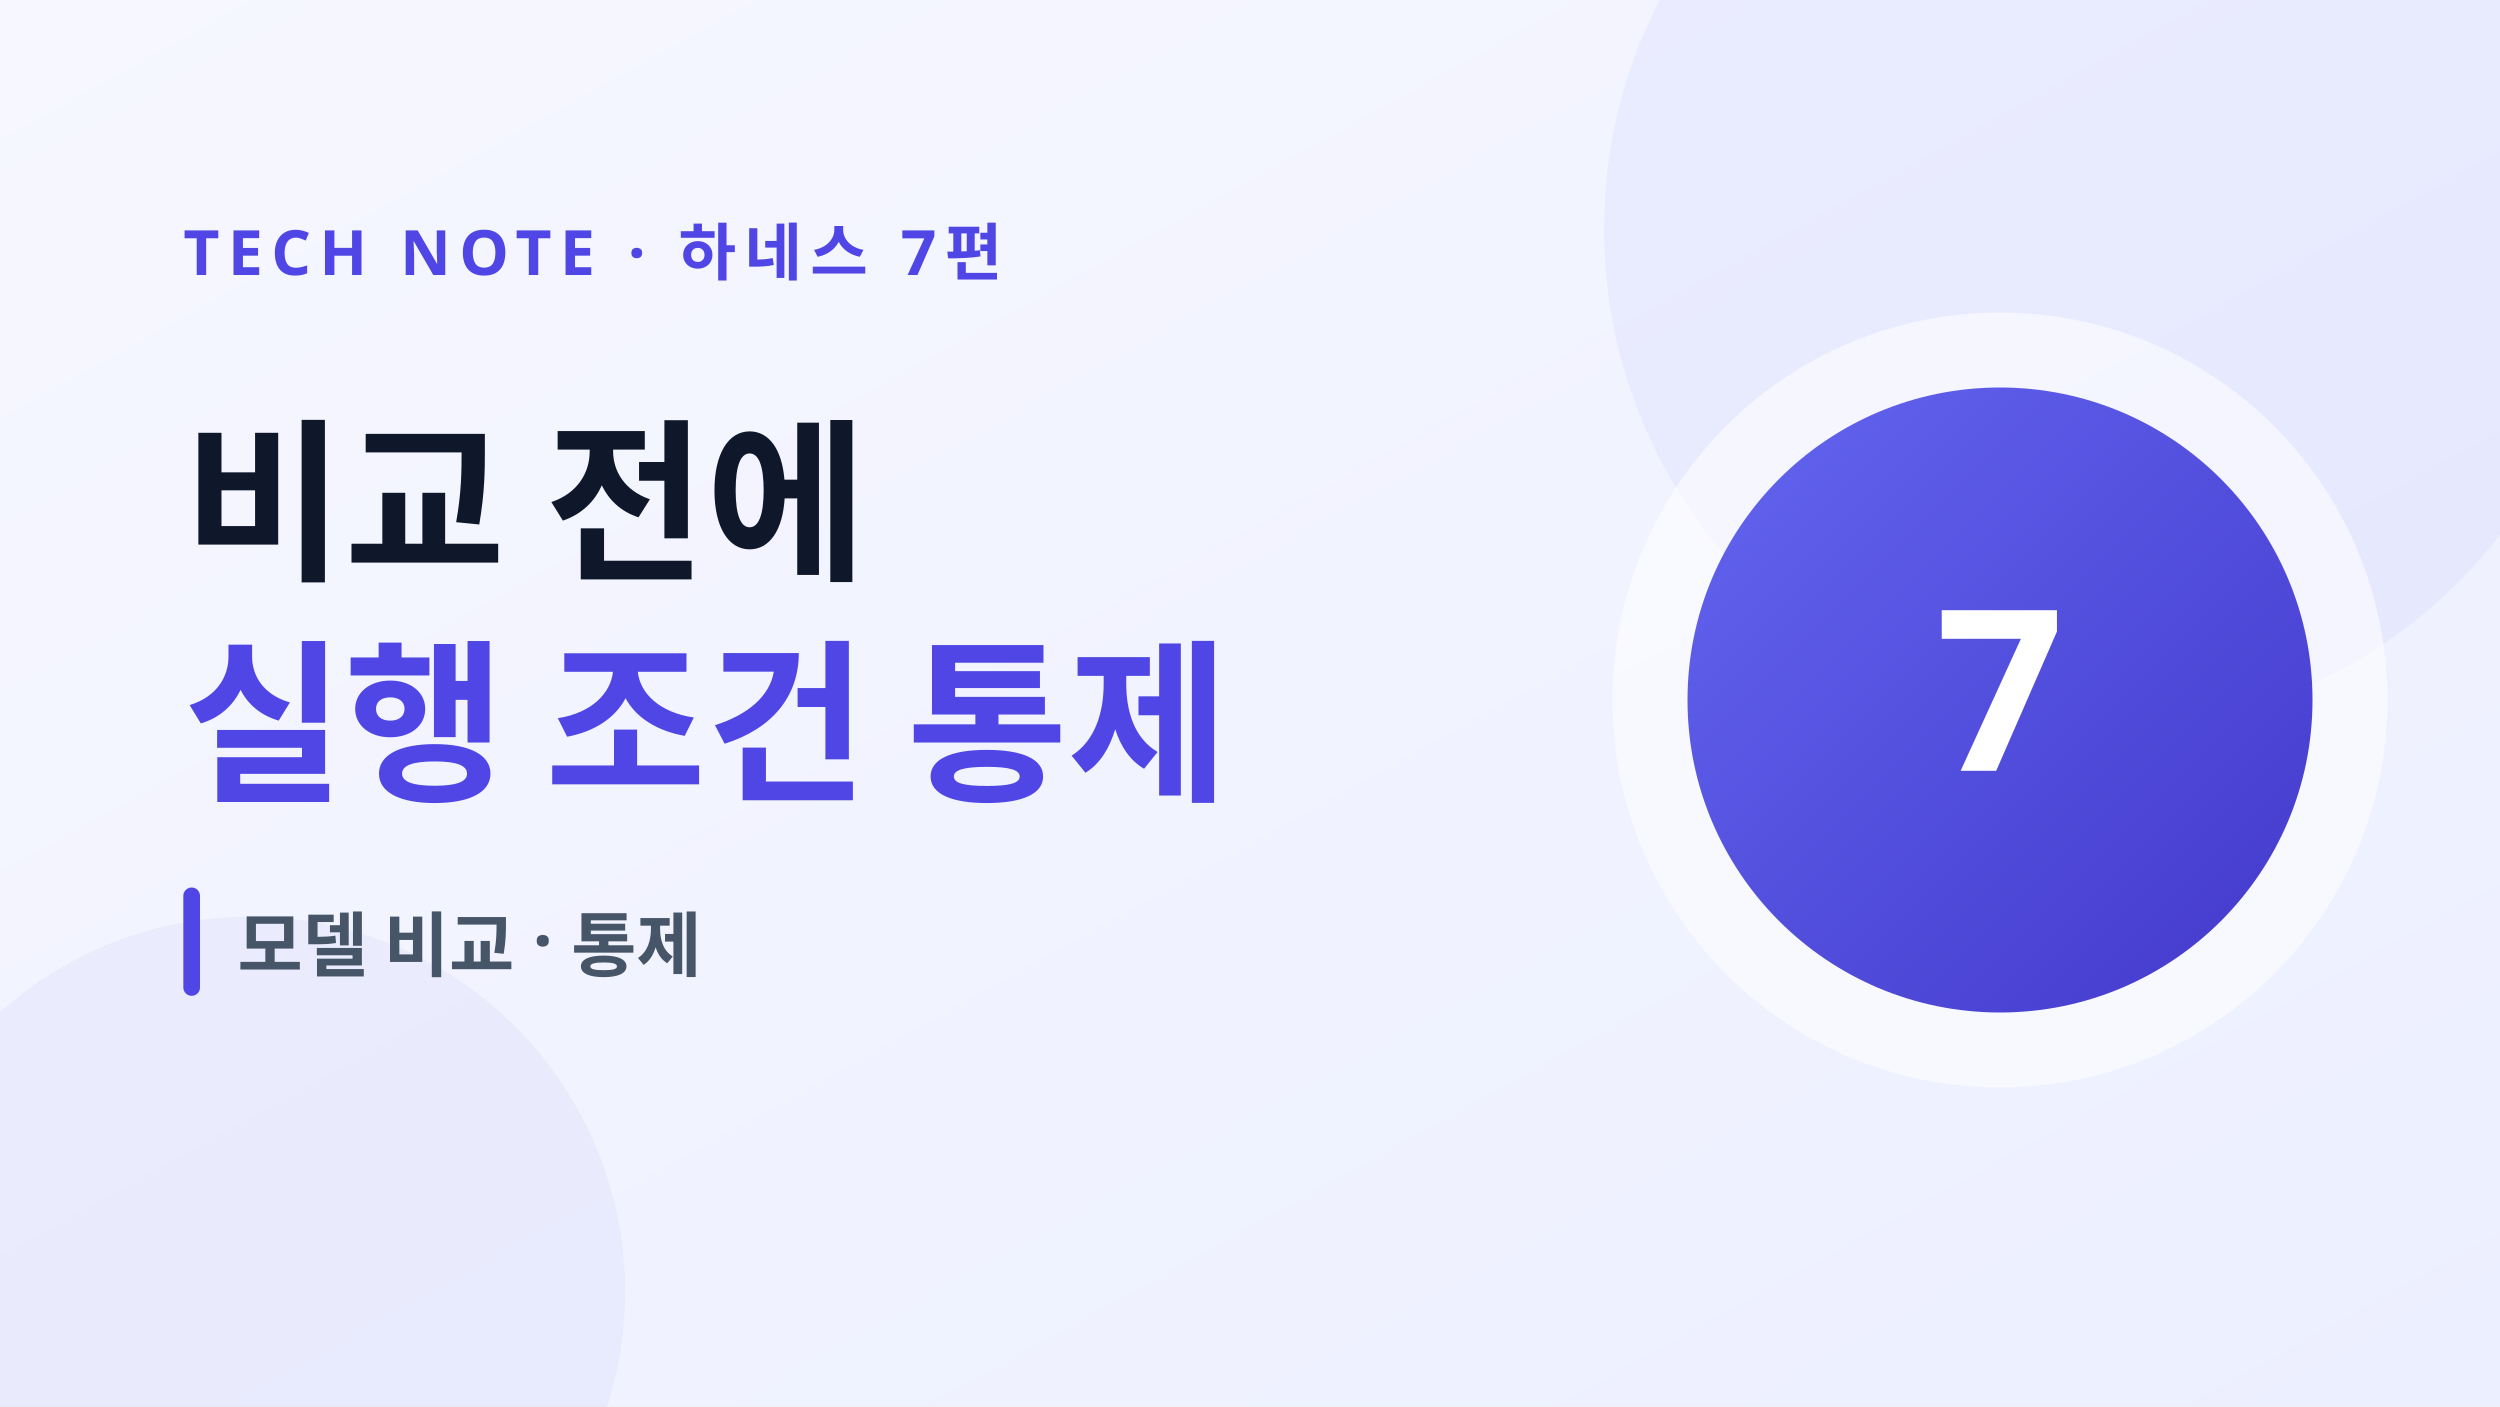
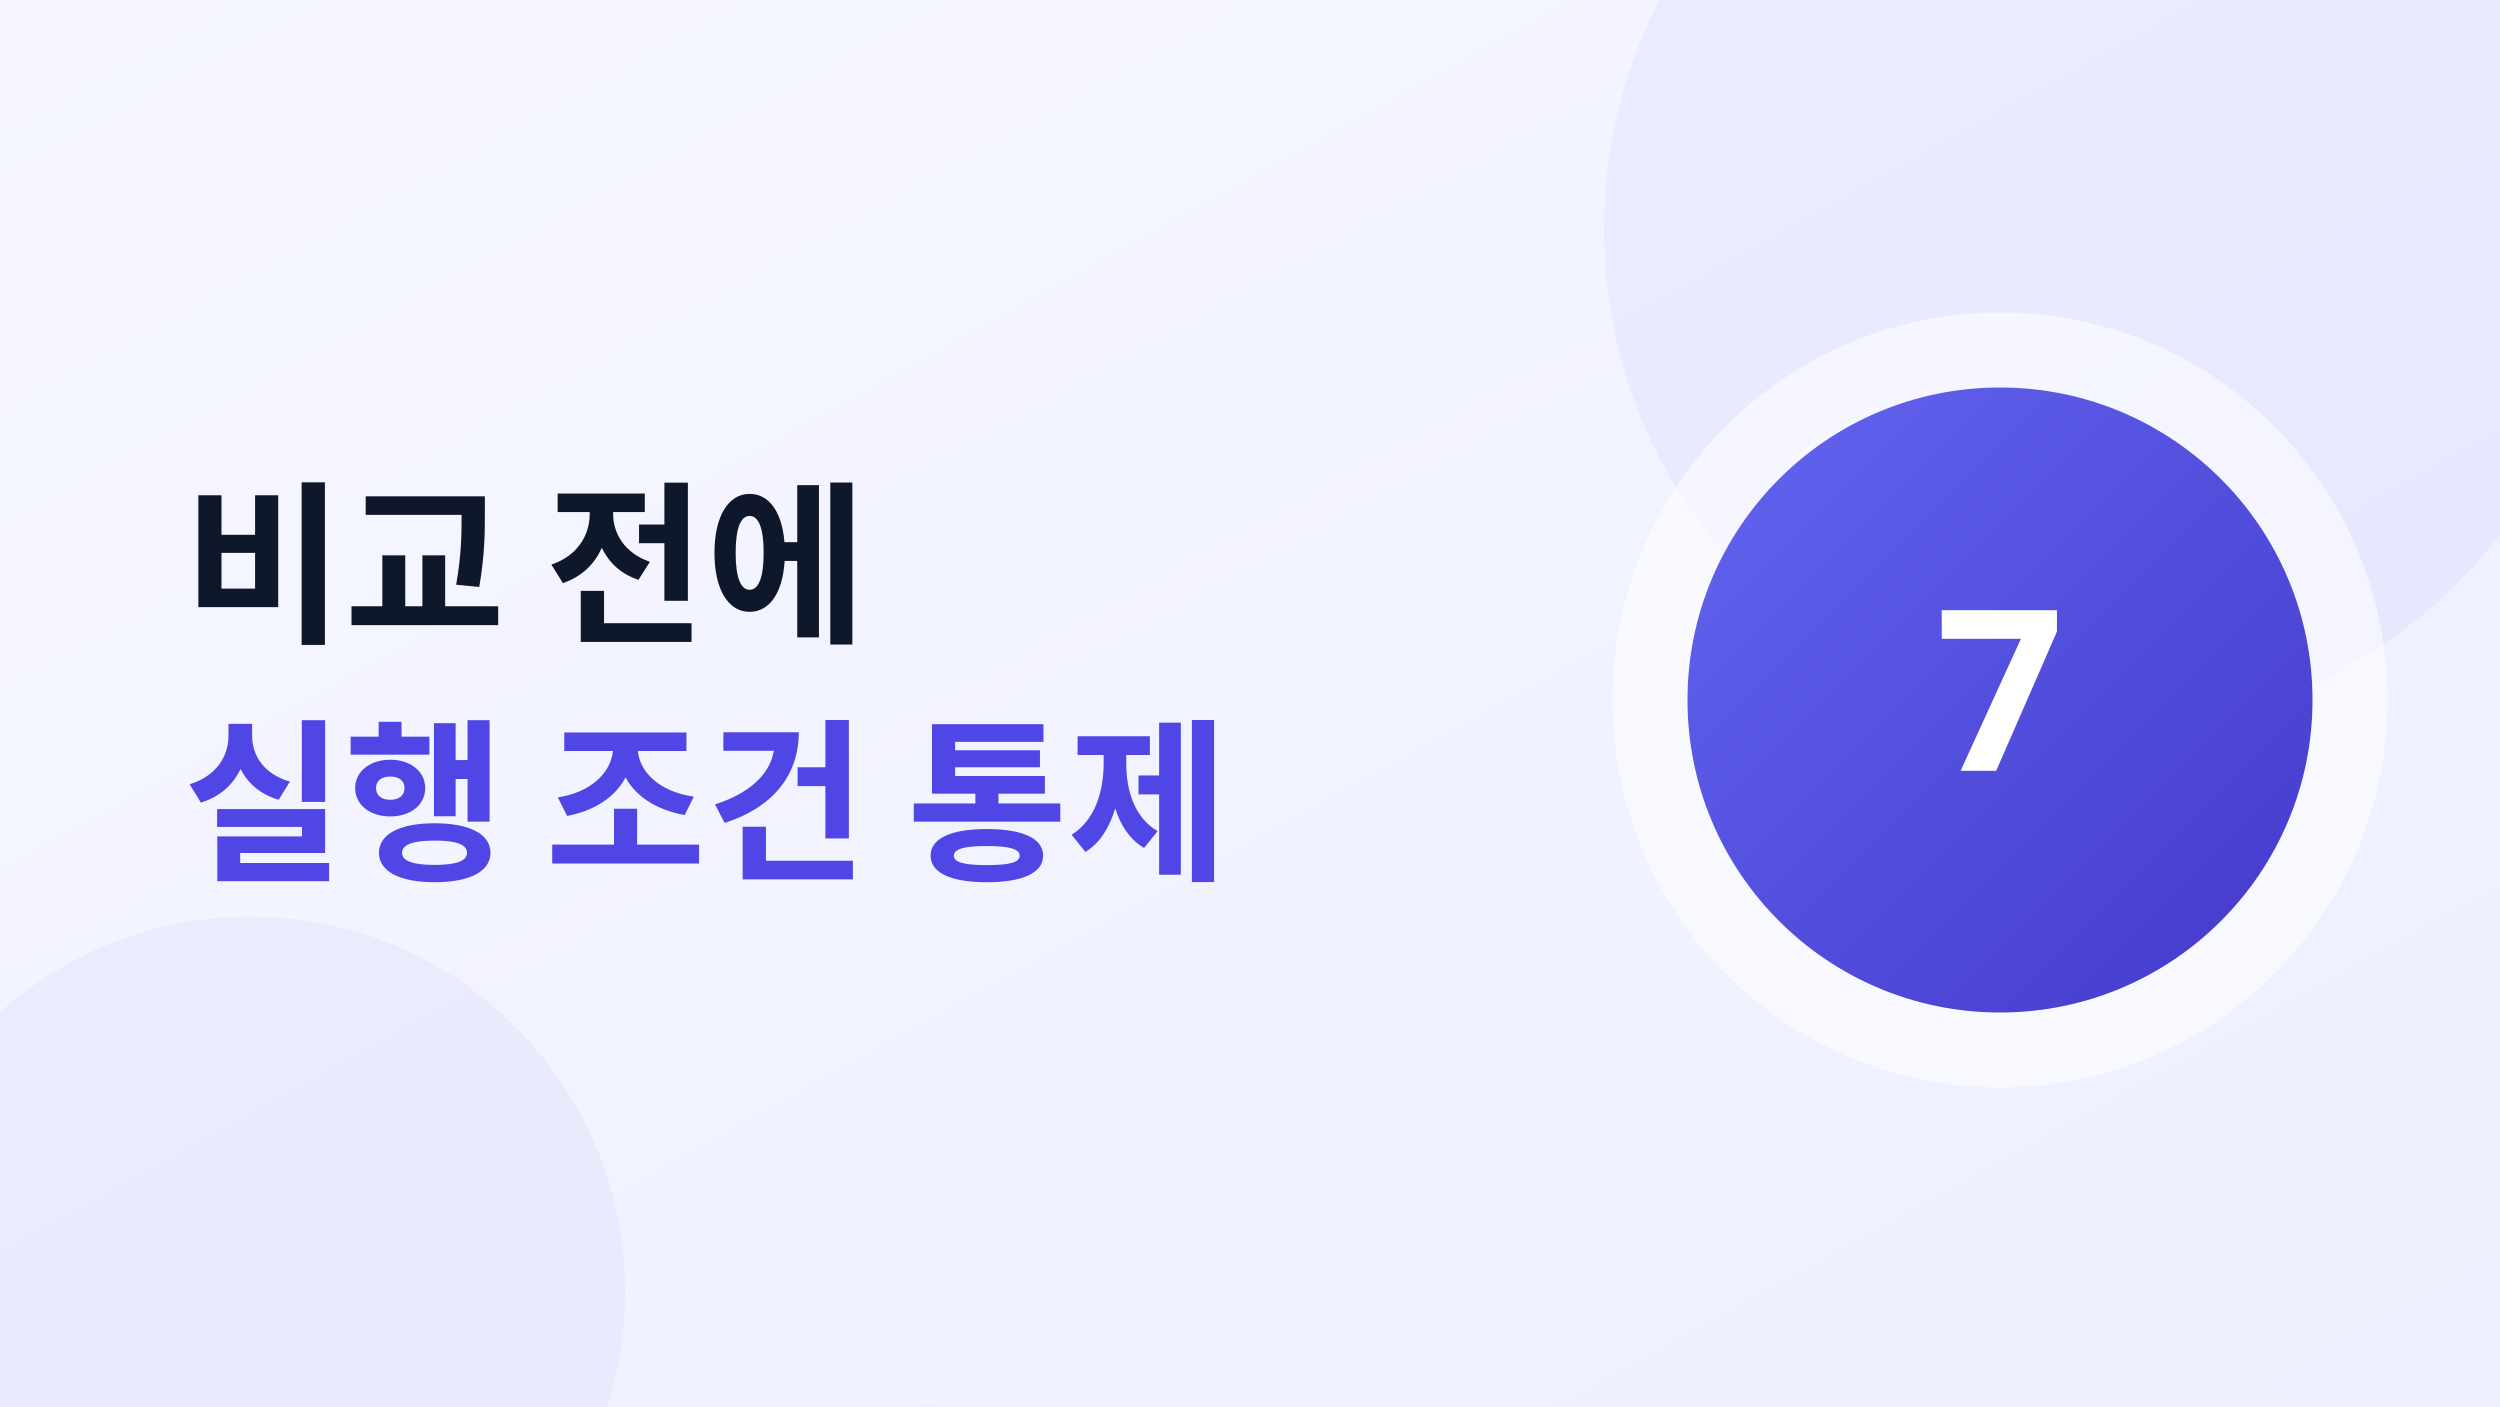
<svg xmlns="http://www.w3.org/2000/svg" viewBox="0 0 1200 675" role="img" aria-label="TECH NOTE · 하네스 7편 — 비교 전에 실행 조건 통제">
  <defs>
    <linearGradient id="bg" x1="0" y1="0" x2="1" y2="1">
      <stop offset="0" stop-color="#f6f7ff" />
      <stop offset="1" stop-color="#ecefff" />
    </linearGradient>
    <linearGradient id="badge" x1="0" y1="0" x2="1" y2="1">
      <stop offset="0" stop-color="#6366f1" />
      <stop offset="1" stop-color="#4338ca" />
    </linearGradient>
  </defs>
  <rect width="1200" height="675" fill="url(#bg)" />
  <circle cx="1010" cy="110" r="240" fill="#6366f1" opacity="0.07" />
  <circle cx="120" cy="620" r="180" fill="#4338ca" opacity="0.05" />
-   <text x="88" y="132" font-family="Pretendard,'Pretendard Variable','Malgun Gothic','Apple SD Gothic Neo','Noto Sans KR',sans-serif" font-size="30" font-weight="700" letter-spacing="4" fill="#4f46e5">TECH NOTE · 하네스 7편</text>
-   <text x="88" y="272" font-family="Pretendard,'Pretendard Variable','Malgun Gothic','Apple SD Gothic Neo','Noto Sans KR',sans-serif" font-size="84" font-weight="800" fill="#0f172a">비교 전에</text>
-   <text x="88" y="378" font-family="Pretendard,'Pretendard Variable','Malgun Gothic','Apple SD Gothic Neo','Noto Sans KR',sans-serif" font-size="84" font-weight="800" fill="#4f46e5">실행 조건 통제</text>
-   <rect x="88" y="426" width="8" height="52" rx="4" fill="#4f46e5" />
-   <text x="114" y="466" font-family="Pretendard,'Pretendard Variable','Malgun Gothic','Apple SD Gothic Neo','Noto Sans KR',sans-serif" font-size="34" font-weight="600" fill="#475569">모델 비교 · 통제</text>
+   <text x="88" y="302" font-family="Pretendard,'Pretendard Variable','Malgun Gothic','Apple SD Gothic Neo','Noto Sans KR',sans-serif" font-size="84" font-weight="800" fill="#0f172a">비교 전에</text>
+   <text x="88" y="416" font-family="Pretendard,'Pretendard Variable','Malgun Gothic','Apple SD Gothic Neo','Noto Sans KR',sans-serif" font-size="84" font-weight="800" fill="#4f46e5">실행 조건 통제</text>
  <circle cx="960" cy="336" r="186" fill="#ffffff" opacity="0.55" />
  <circle cx="960" cy="336" r="150" fill="url(#badge)" />
  <text x="960" y="370" text-anchor="middle" font-family="Pretendard,'Pretendard Variable','Malgun Gothic','Apple SD Gothic Neo','Noto Sans KR',sans-serif" font-size="108" font-weight="800" fill="#ffffff">7</text>
</svg>
